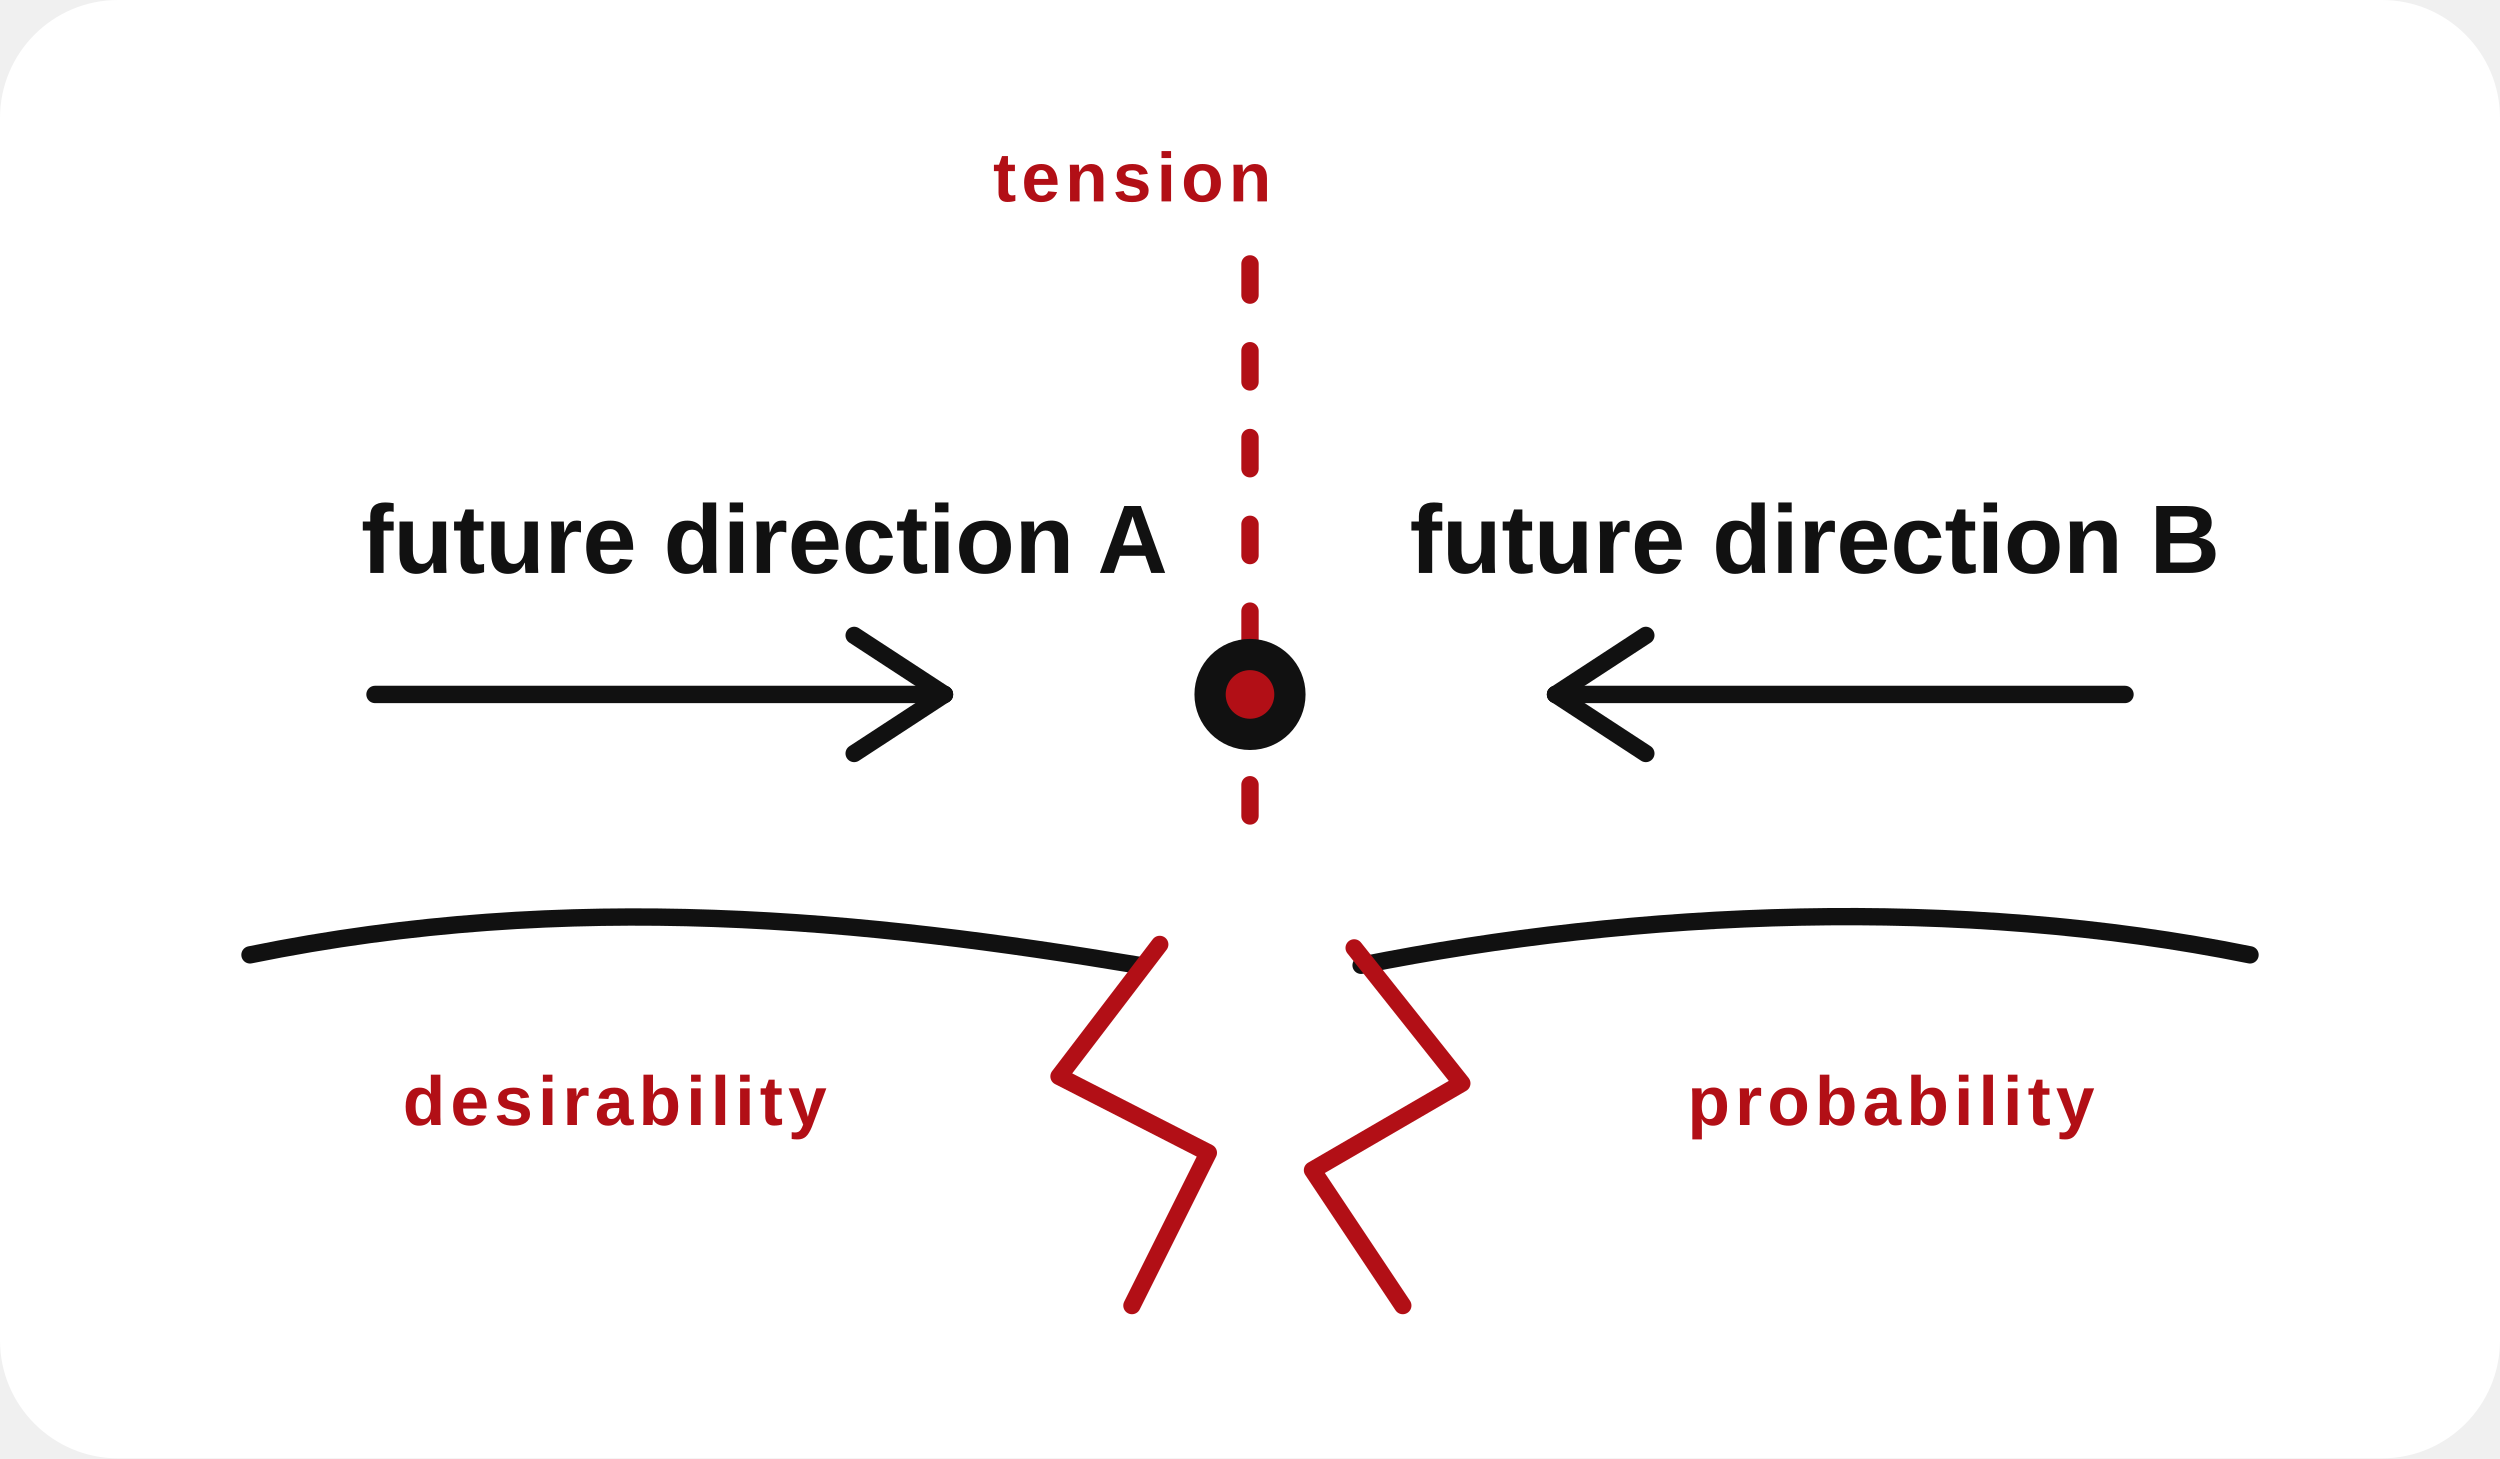
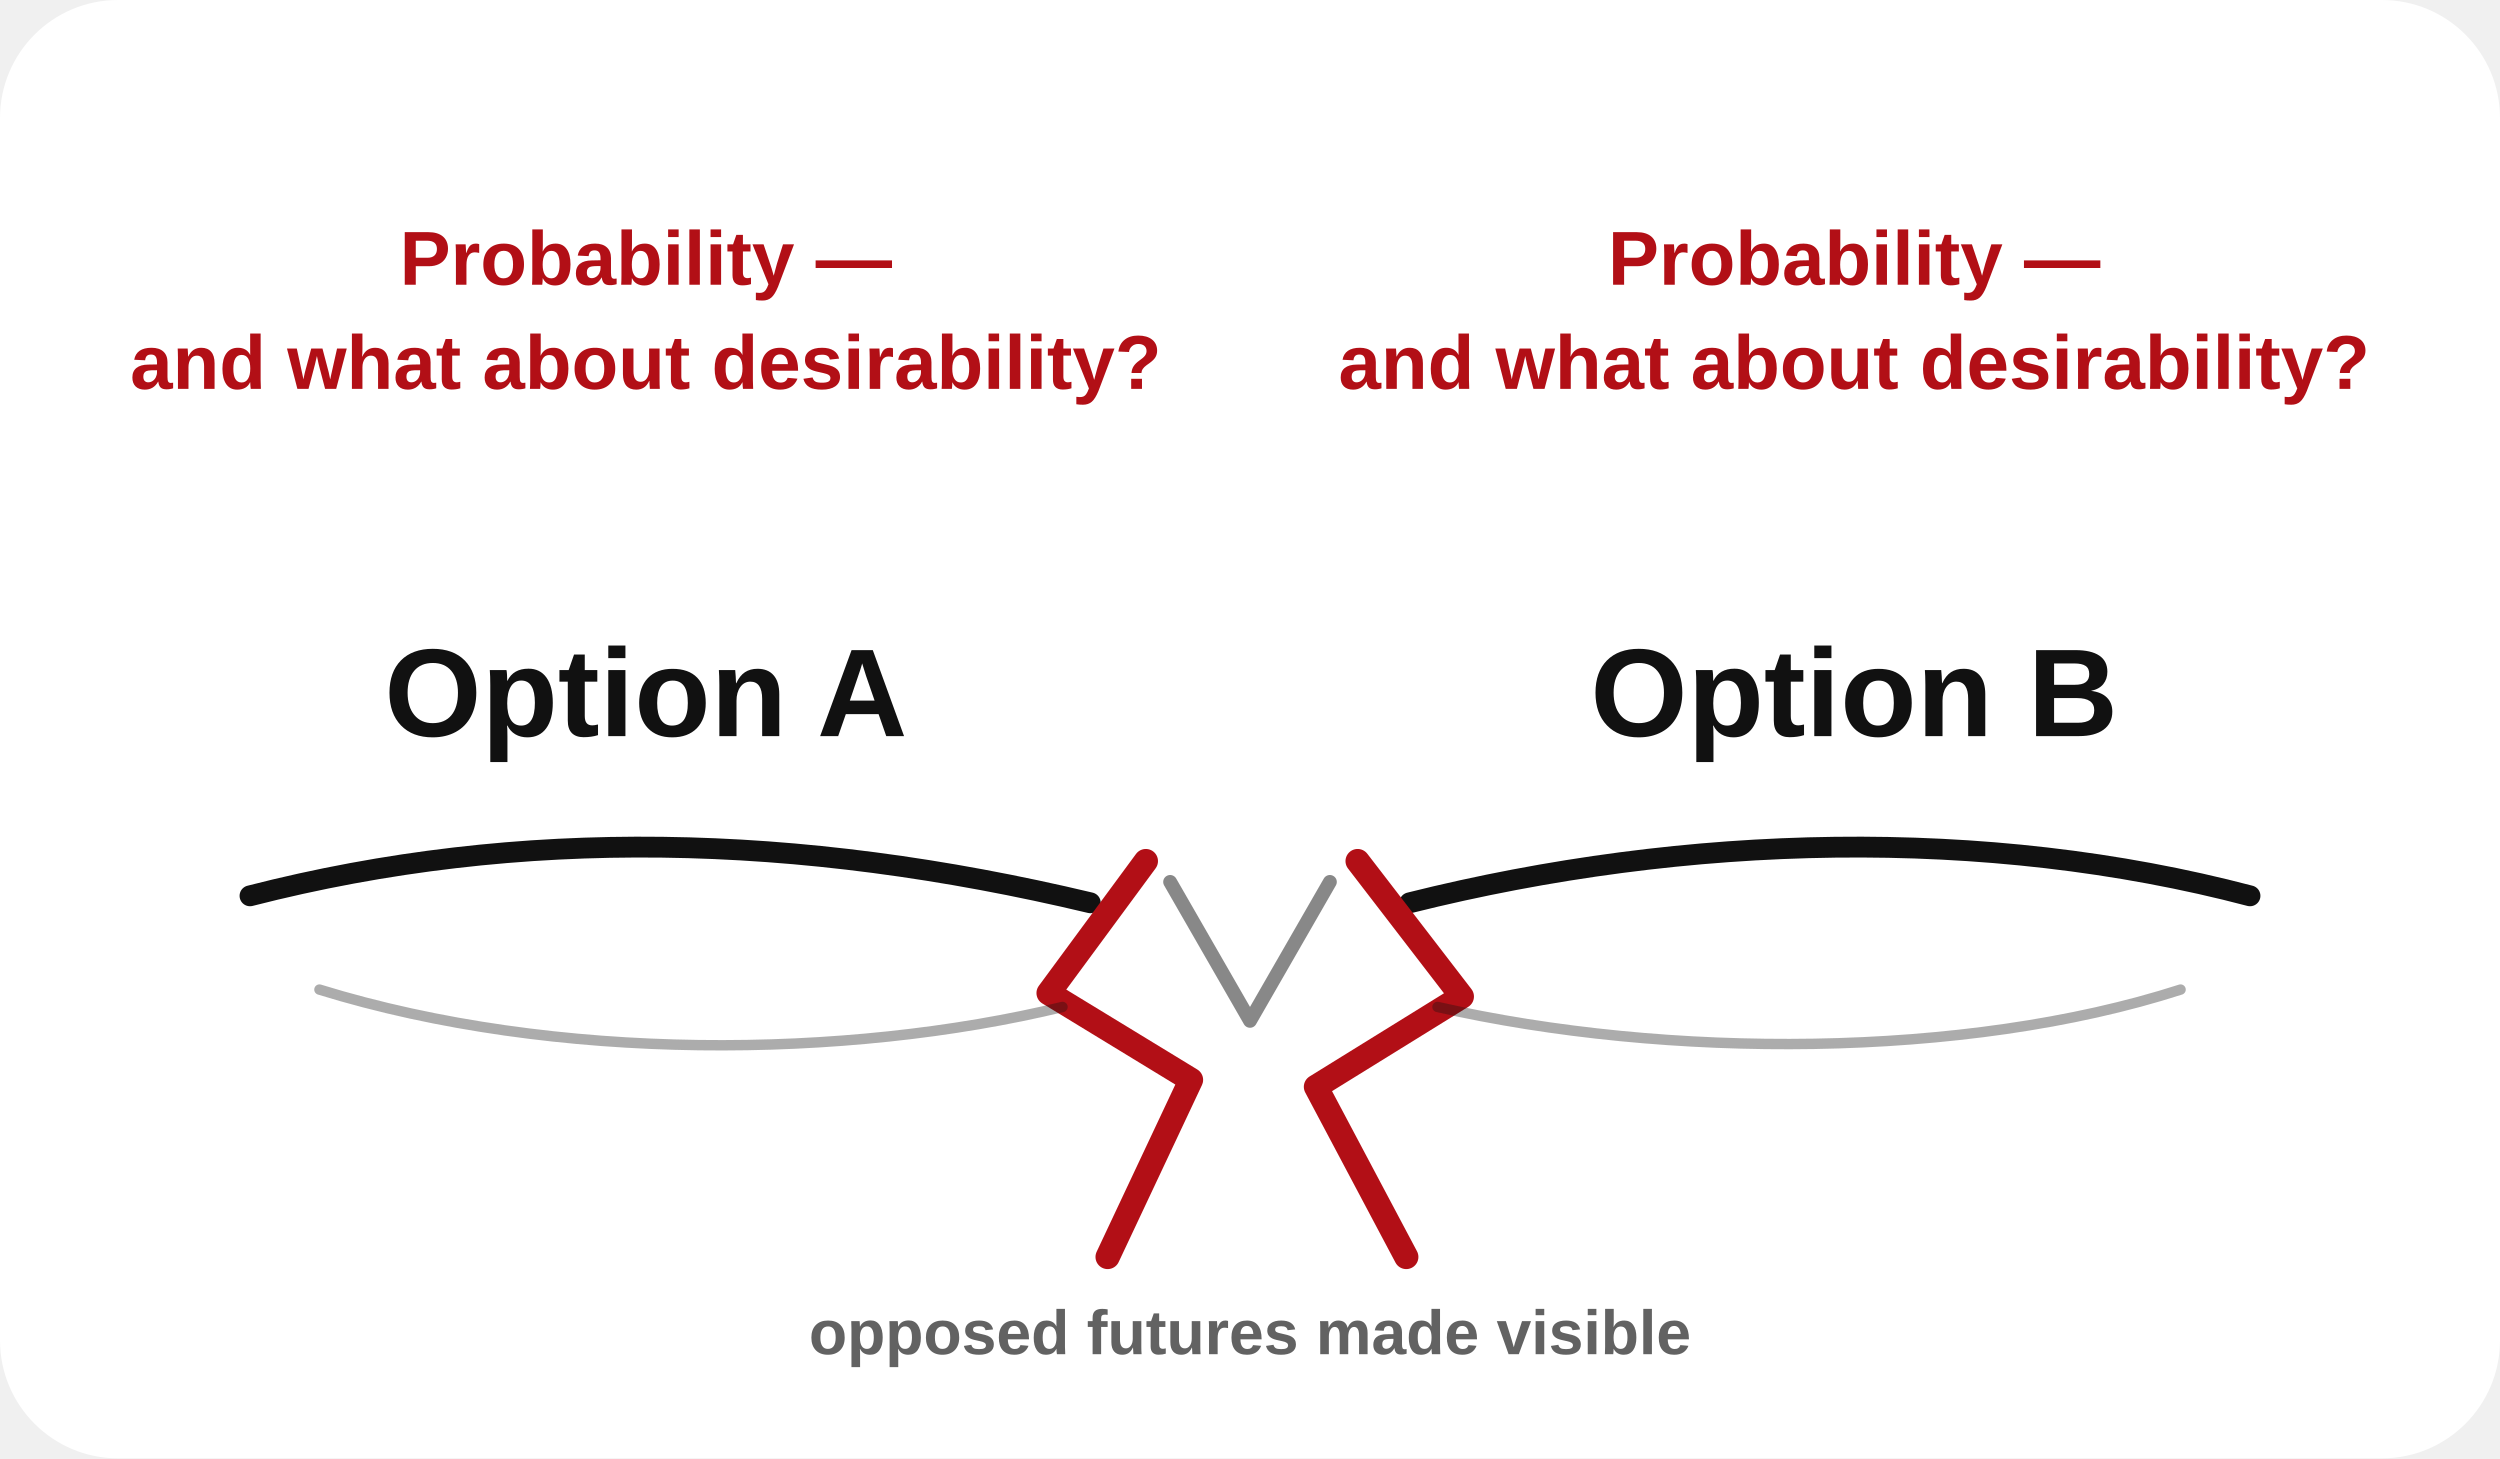
<svg xmlns="http://www.w3.org/2000/svg" viewBox="0 0 720 420" role="img" aria-labelledby="title desc">
  <rect width="720" height="420" rx="34" fill="#fff" />
-   <g stroke="#111" stroke-width="5" stroke-linecap="round" stroke-linejoin="round" fill="none">
-     <path d="M72 275 C165 256 250 265 328 278" />
-     <path d="M392 278 C472 262 564 258 648 275" />
-     <path d="M334 272 L305 310 L348 332 L326 376" stroke="#b20f16" />
-     <path d="M390 273 L421 312 L378 337 L404 376" stroke="#b20f16" />
-     <path d="M108 200 H272" />
-     <path d="M272 200 l-26 -17" />
-     <path d="M272 200 l-26 17" />
-     <path d="M612 200 H448" />
-     <path d="M448 200 l26 -17" />
-     <path d="M448 200 l26 17" />
-     <path d="M360 76 V242" stroke="#b20f16" stroke-dasharray="9 16" />
+   <g font-family="ui-sans-serif, system-ui, -apple-system, Segoe UI, Arial, sans-serif" text-anchor="middle">
+     <text x="186" y="82" font-size="22" font-weight="850" fill="#b20f16">Probability —</text>
+     <text x="186" y="112" font-size="22" font-weight="850" fill="#b20f16">and what about desirability?</text>
+     <text x="534" y="82" font-size="22" font-weight="850" fill="#b20f16">Probability —</text>
+     <text x="534" y="112" font-size="22" font-weight="850" fill="#b20f16">and what about desirability?</text>
  </g>
-   <g font-family="ui-sans-serif, system-ui, -apple-system, Segoe UI, Arial, sans-serif" font-size="28" font-weight="800" fill="#111">
-     <text x="104" y="165">future direction A</text>
-     <text x="406" y="165">future direction B</text>
+   <g fill="none" stroke-linecap="round" stroke-linejoin="round">
+     <path d="M72 258 C150 238 230 240 314 260" stroke="#111" stroke-width="6" />
+     <path d="M406 260 C486 240 572 238 648 258" stroke="#111" stroke-width="6" />
+     <path d="M330 248 L302 286 L343 311 L319 362" stroke="#b20f16" stroke-width="7" />
+     <path d="M391 248 L421 287 L379 313 L405 362" stroke="#b20f16" stroke-width="7" />
+     <path d="M337 254 L360 294 L383 254" stroke="#111" stroke-width="4" opacity="0.5" />
+     <path d="M92 285 C160 306 244 305 306 290" stroke="#111" stroke-width="3" opacity="0.35" />
+     <path d="M414 290 C480 305 566 305 628 285" stroke="#111" stroke-width="3" opacity="0.35" />
  </g>
-   <g font-family="ui-sans-serif, system-ui, -apple-system, Segoe UI, Arial, sans-serif" font-size="20" font-weight="800" fill="#b20f16" letter-spacing="1.5">
-     <text x="286" y="58">tension</text>
-     <text x="116" y="324">desirability</text>
-     <text x="486" y="324">probability</text>
+   <g font-family="ui-sans-serif, system-ui, -apple-system, Segoe UI, Arial, sans-serif" font-weight="900" text-anchor="middle">
+     <text x="186" y="212" font-size="36" fill="#111">Option A</text>
+     <text x="534" y="212" font-size="36" fill="#111">Option B</text>
  </g>
-   <circle cx="360" cy="200" r="16" fill="#111" />
-   <circle cx="360" cy="200" r="7" fill="#b20f16" />
+   <g font-family="ui-sans-serif, system-ui, -apple-system, Segoe UI, Arial, sans-serif" font-size="18" font-weight="800" fill="#626262" text-anchor="middle">
+     <text x="360" y="390">opposed futures made visible</text>
+   </g>
</svg>
